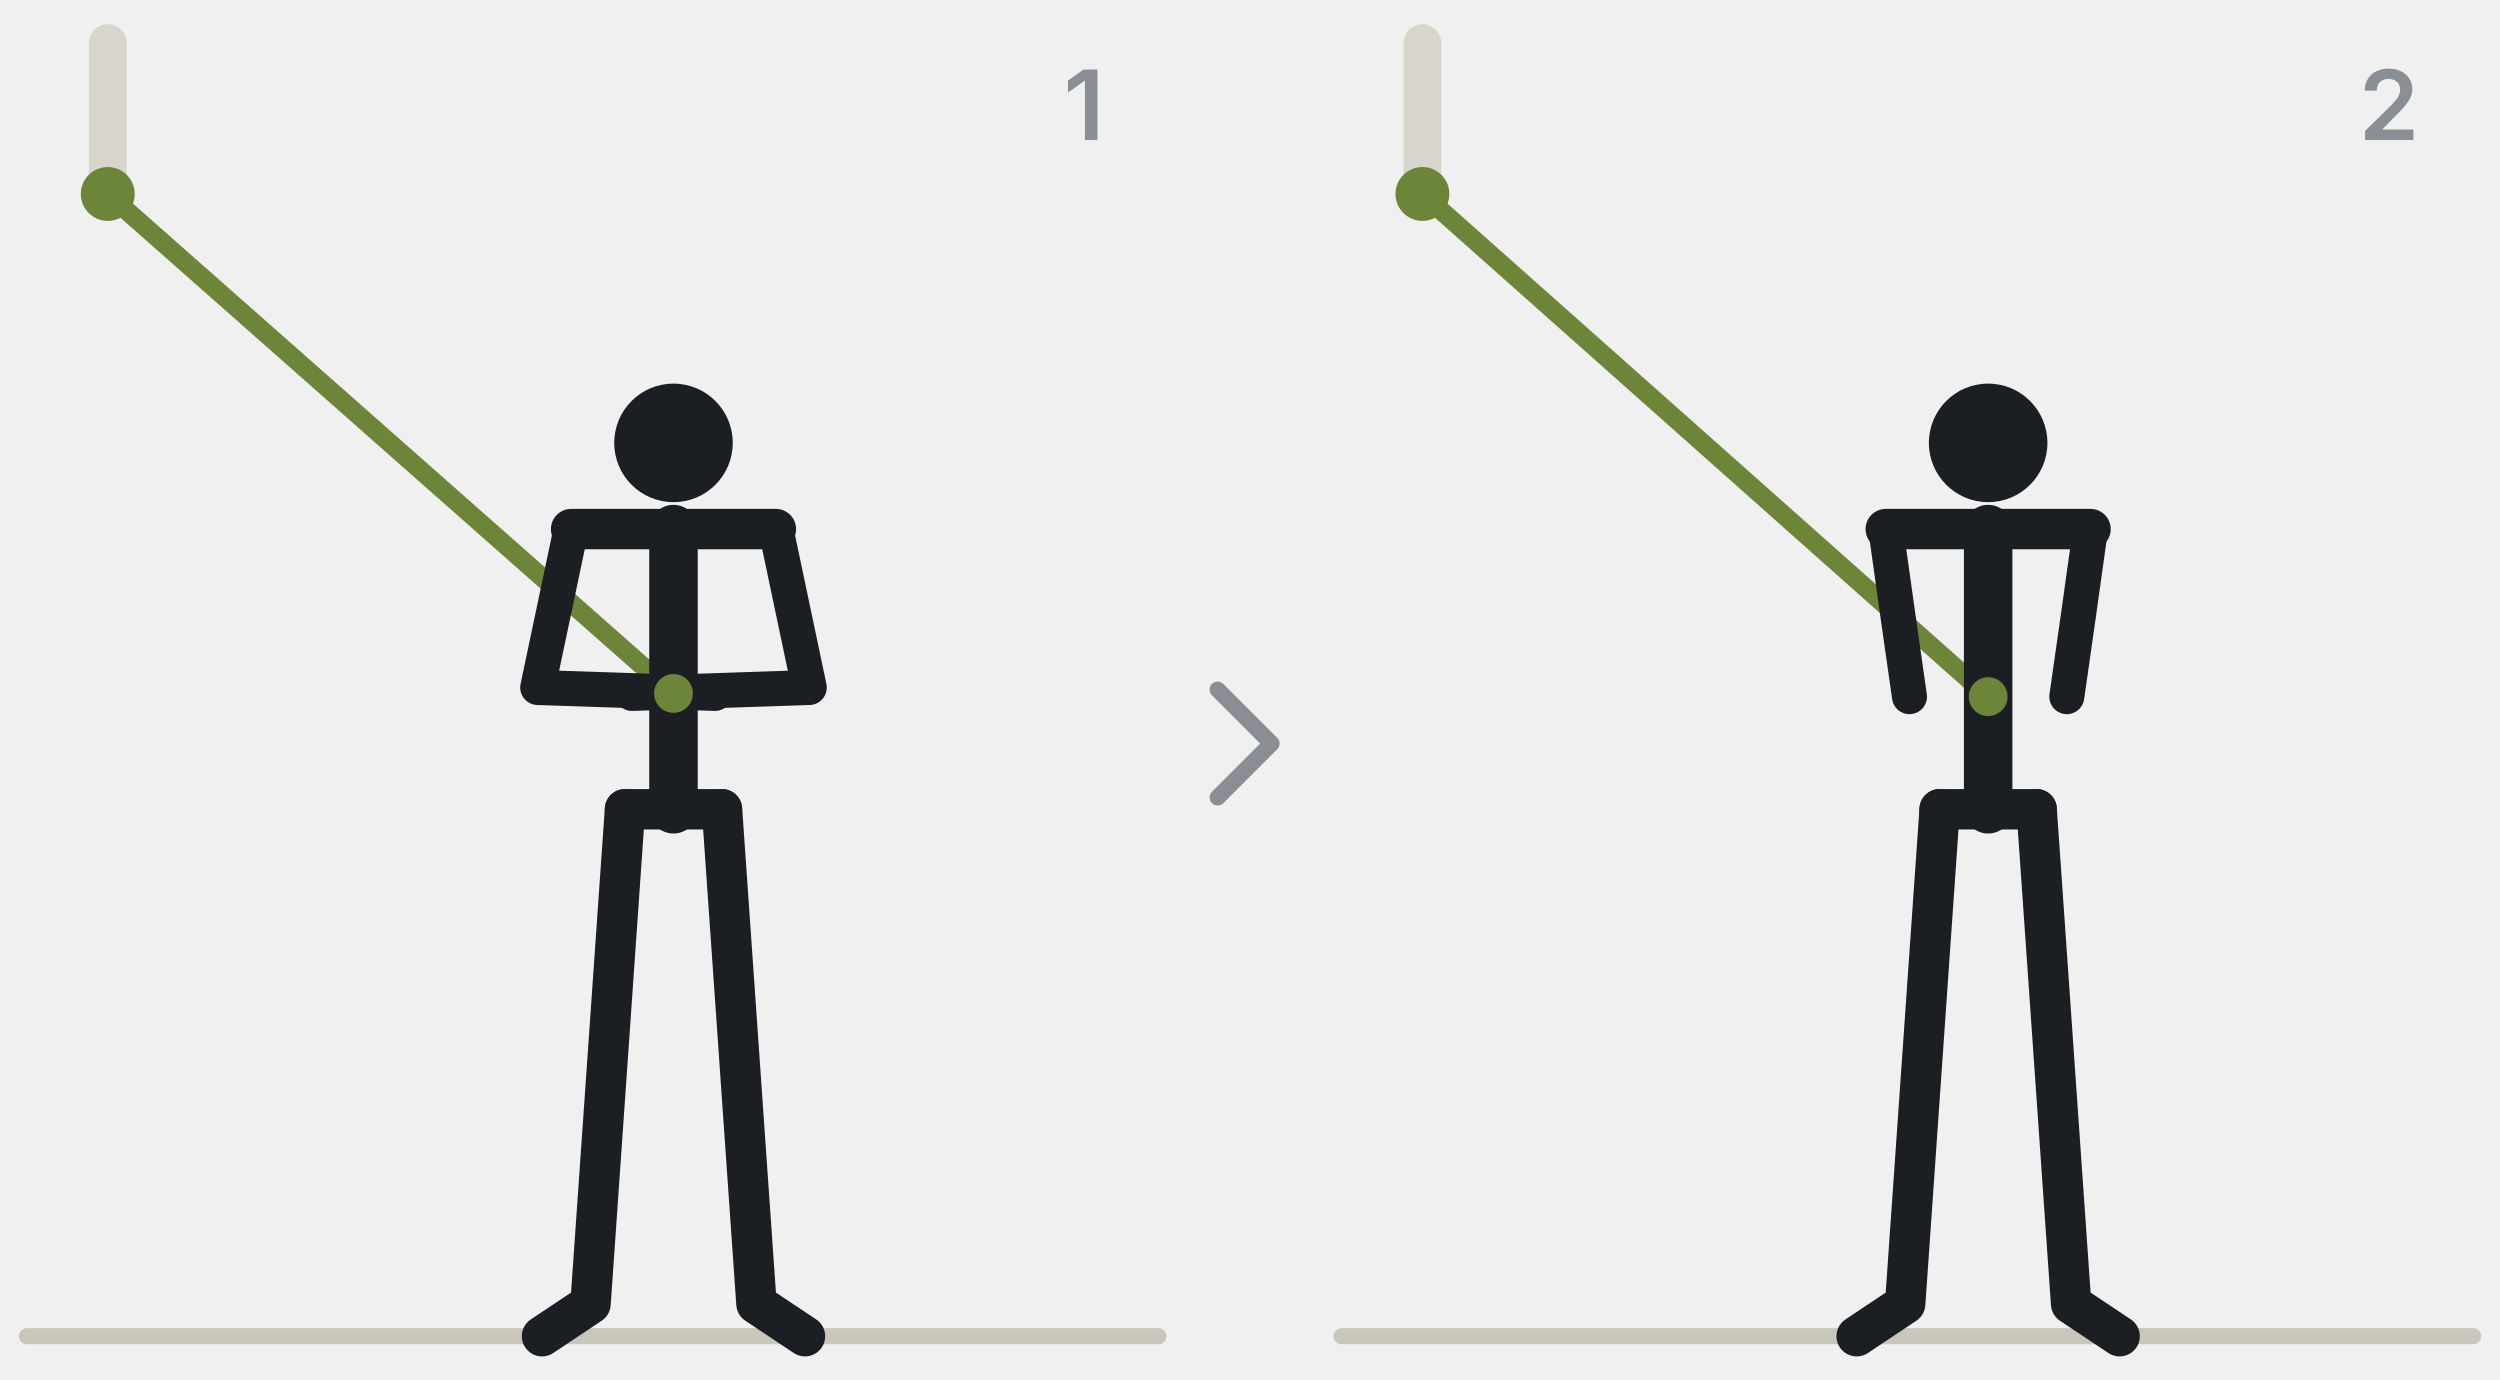
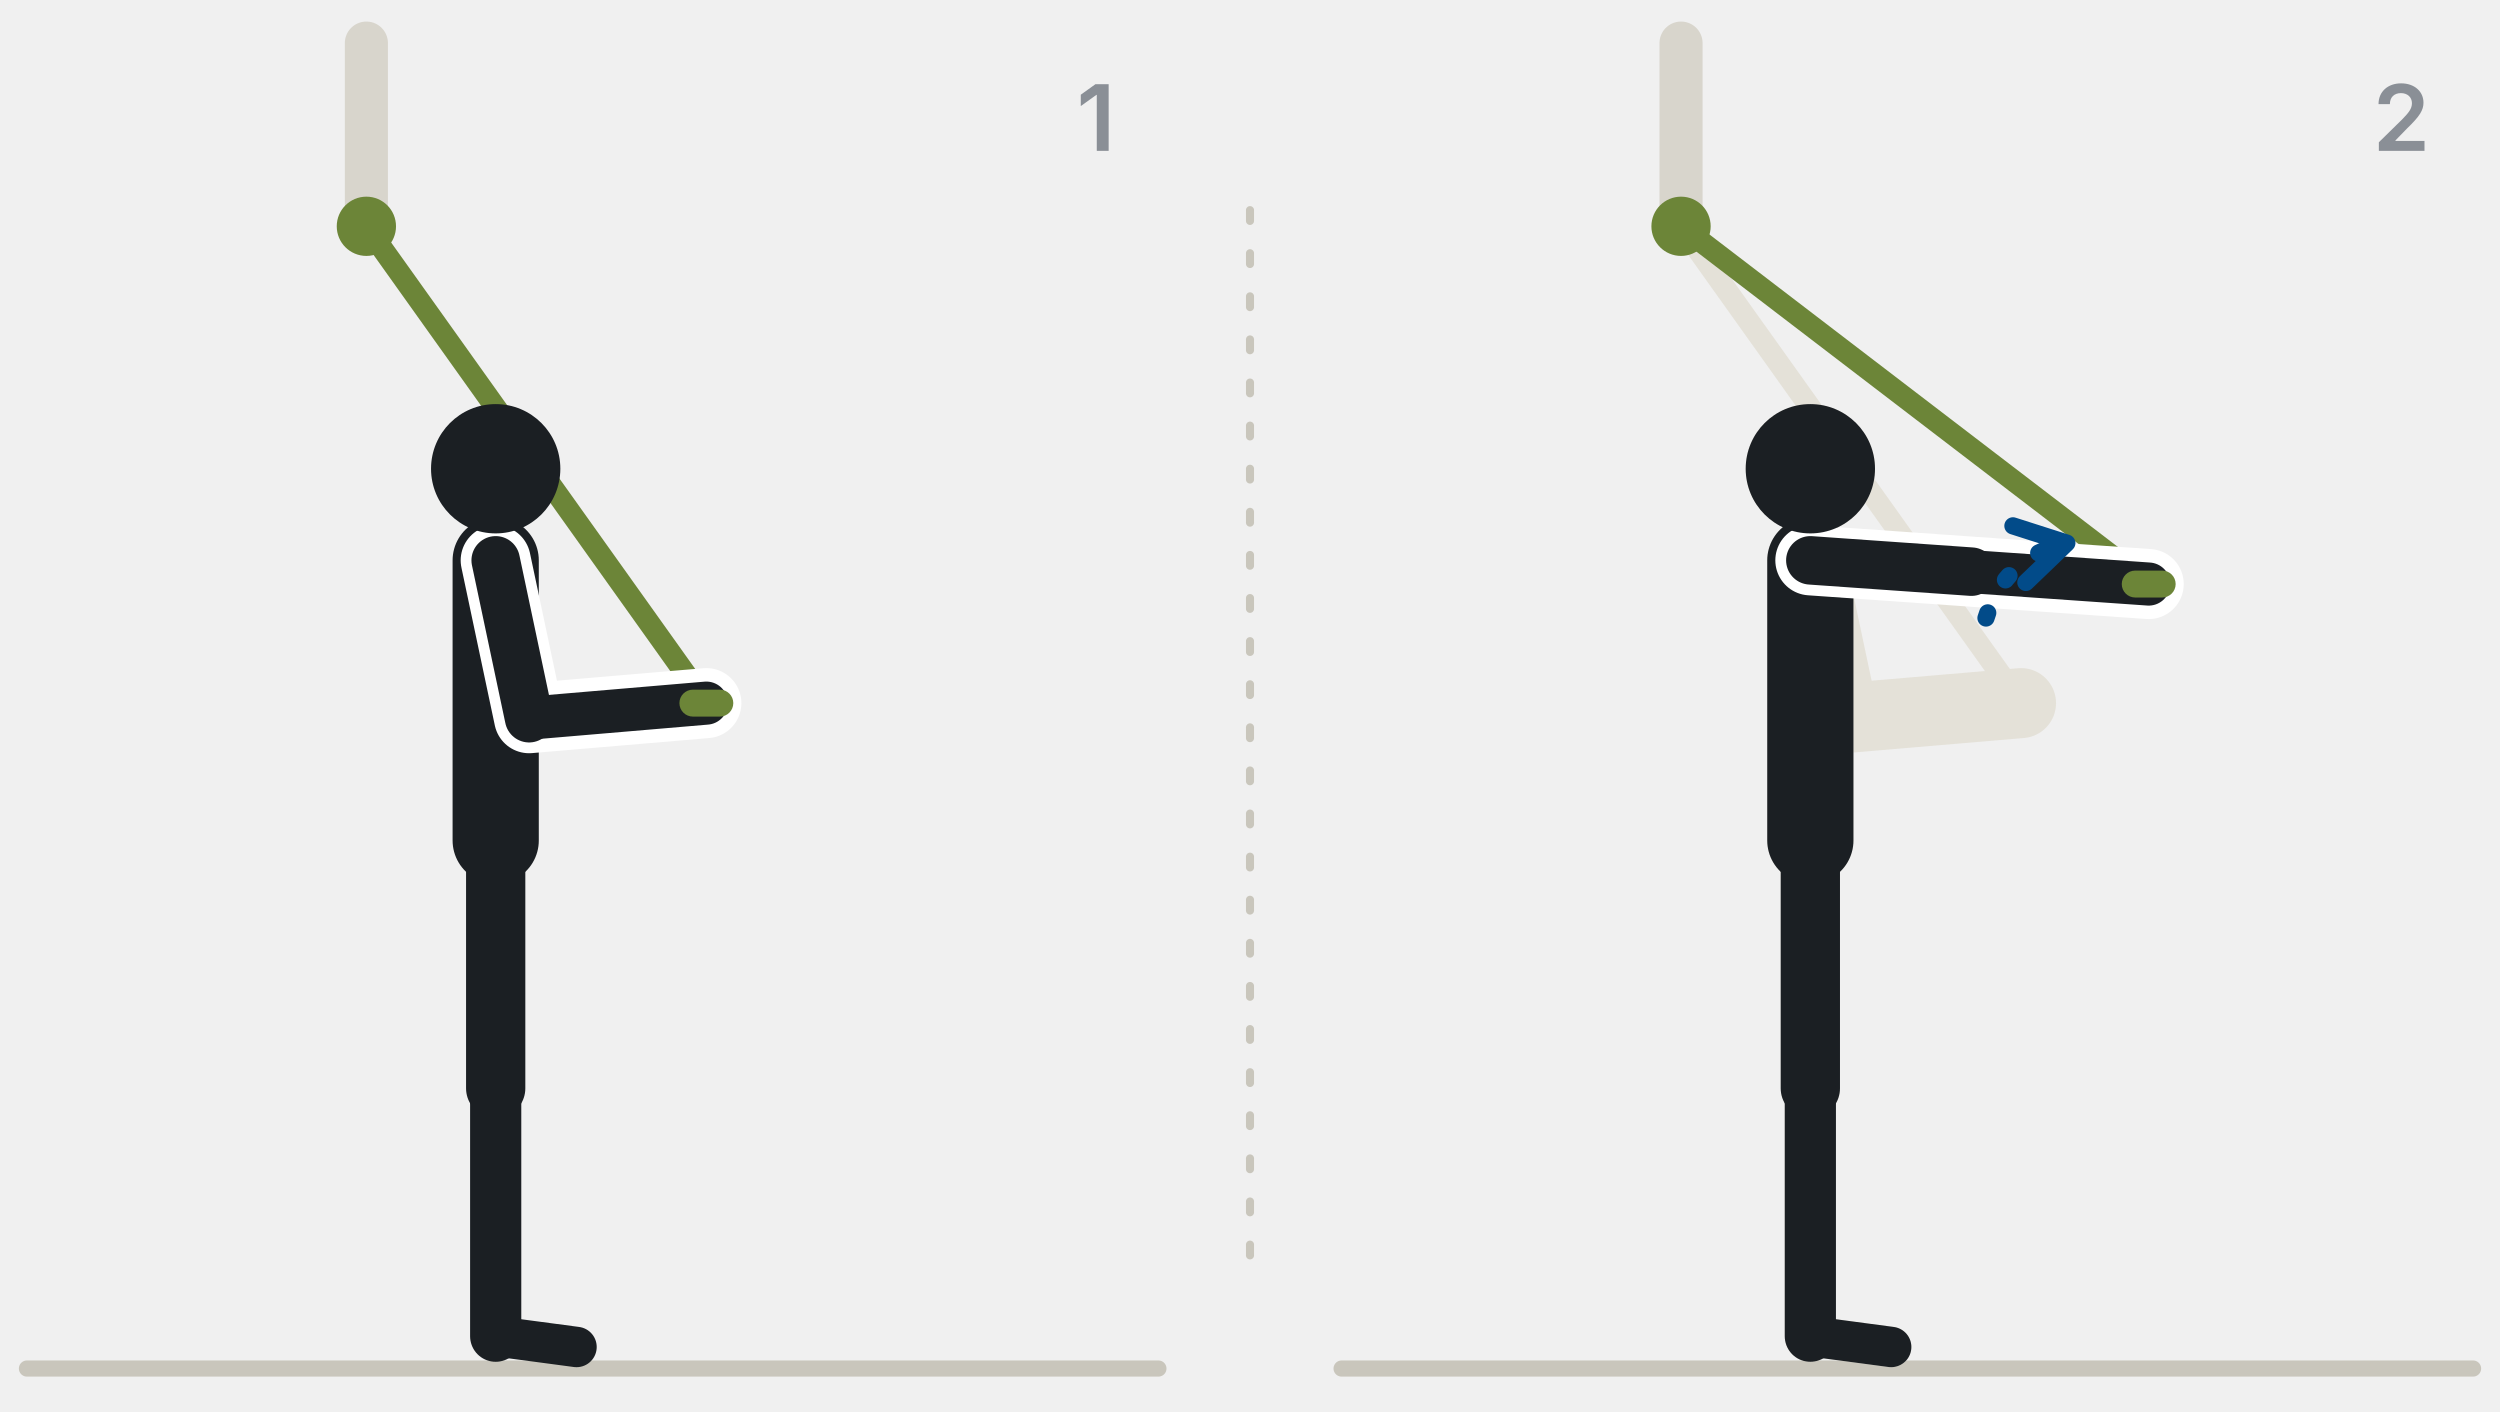
- <svg xmlns="http://www.w3.org/2000/svg" viewBox="-110 -248 464 256" role="img">
+ <svg xmlns="http://www.w3.org/2000/svg" viewBox="-30 -254 464 262" role="img">
  <g transform="translate(0,0)">
-     <line x1="-90" y1="-212" x2="-90" y2="-240" stroke="#D8D5CC" stroke-width="7" stroke-linecap="round" />
-     <line x1="-105" y1="0" x2="105" y2="0" stroke="#C9C6BC" stroke-width="3" stroke-linecap="round" />
-     <polyline points="-90,-212 15,-119.3" fill="none" stroke="#6C8538" stroke-width="3.5" stroke-linecap="round" stroke-linejoin="round" />
-     <circle cx="-90" cy="-212" r="5" fill="#6C8538" />
-     <polyline points="6,-97.8 2.8,-51.9 -0.4,-6 -9.4,0" fill="none" stroke="#1B1F23" stroke-width="7.5" stroke-linecap="round" stroke-linejoin="round" />
-     <polyline points="24,-97.8 27.2,-51.9 30.4,-6 39.4,0" fill="none" stroke="#1B1F23" stroke-width="7.5" stroke-linecap="round" stroke-linejoin="round" />
-     <polyline points="6,-97.8 24,-97.8" fill="none" stroke="#1B1F23" stroke-width="7.5" stroke-linecap="round" stroke-linejoin="round" />
-     <polyline points="15,-97.8 15,-149.8" fill="none" stroke="#1B1F23" stroke-width="9" stroke-linecap="round" stroke-linejoin="round" />
-     <polyline points="-4,-149.8 34,-149.8" fill="none" stroke="#1B1F23" stroke-width="7.5" stroke-linecap="round" stroke-linejoin="round" />
-     <polyline points="-4,-149.8 -10.2,-120.4 22.7,-119.3" fill="none" stroke="#1B1F23" stroke-width="6.5" stroke-linecap="round" stroke-linejoin="round" />
-     <polyline points="34,-149.8 40.2,-120.4 7.3,-119.3" fill="none" stroke="#1B1F23" stroke-width="6.5" stroke-linecap="round" stroke-linejoin="round" />
-     <circle cx="15" cy="-119.3" r="3.6" fill="#6C8538" />
-     <circle cx="15" cy="-165.8" r="11" fill="#1B1F23" />
-     <text x="95" y="-222" text-anchor="end" font-family="-apple-system,system-ui,sans-serif" font-size="18" font-weight="600" fill="#8A8F96">1</text>
+     <line x1="38" y1="-212" x2="38" y2="-246" stroke="#D8D5CC" stroke-width="8" stroke-linecap="round" />
+     <line x1="-25" y1="0" x2="185" y2="0" stroke="#C9C6BC" stroke-width="3" stroke-linecap="round" />
+     <polyline points="38,-212 101.1,-123.5" fill="none" stroke="#6C8538" stroke-width="4" stroke-linecap="round" stroke-linejoin="round" />
+     <circle cx="38" cy="-212" r="5.5" fill="#6C8538" />
+     <polyline points="62,-98 62,-52" fill="none" stroke="#1B1F23" stroke-width="11" stroke-linecap="round" stroke-linejoin="round" />
+     <polyline points="62,-52 62,-6" fill="none" stroke="#1B1F23" stroke-width="9.5" stroke-linecap="round" stroke-linejoin="round" />
+     <polyline points="62,-6 77,-4" fill="none" stroke="#1B1F23" stroke-width="7.5" stroke-linecap="round" stroke-linejoin="round" />
+     <polyline points="62,-98 62,-150" fill="none" stroke="#1B1F23" stroke-width="16" stroke-linecap="round" stroke-linejoin="round" />
+     <polyline points="62,-150 68.2,-120.7 101.1,-123.5" fill="none" stroke="#FFFFFF" stroke-width="13" stroke-linecap="round" stroke-linejoin="round" />
+     <polyline points="62,-150 68.2,-120.7" fill="none" stroke="#1B1F23" stroke-width="9" stroke-linecap="round" stroke-linejoin="round" />
+     <polyline points="68.2,-120.7 101.1,-123.5" fill="none" stroke="#1B1F23" stroke-width="8" stroke-linecap="round" stroke-linejoin="round" />
+     <circle cx="62" cy="-167" r="12" fill="#1B1F23" />
+     <rect x="96.1" y="-126" width="10" height="5" rx="2.5" fill="#6C8538" />
+     <text x="177" y="-226" text-anchor="end" font-family="-apple-system,system-ui,sans-serif" font-size="17" font-weight="600" fill="#8A8F96">1</text>
  </g>
  <g transform="translate(244,0)">
-     <line x1="-90" y1="-212" x2="-90" y2="-240" stroke="#D8D5CC" stroke-width="7" stroke-linecap="round" />
-     <line x1="-105" y1="0" x2="105" y2="0" stroke="#C9C6BC" stroke-width="3" stroke-linecap="round" />
-     <polyline points="-90,-212 15,-118.7" fill="none" stroke="#6C8538" stroke-width="3.5" stroke-linecap="round" stroke-linejoin="round" />
-     <circle cx="-90" cy="-212" r="5" fill="#6C8538" />
-     <polyline points="6,-97.8 2.8,-51.9 -0.4,-6 -9.4,0" fill="none" stroke="#1B1F23" stroke-width="7.5" stroke-linecap="round" stroke-linejoin="round" />
-     <polyline points="24,-97.8 27.2,-51.9 30.4,-6 39.4,0" fill="none" stroke="#1B1F23" stroke-width="7.5" stroke-linecap="round" stroke-linejoin="round" />
-     <polyline points="6,-97.8 24,-97.8" fill="none" stroke="#1B1F23" stroke-width="7.5" stroke-linecap="round" stroke-linejoin="round" />
-     <polyline points="15,-97.8 15,-149.8" fill="none" stroke="#1B1F23" stroke-width="9" stroke-linecap="round" stroke-linejoin="round" />
-     <polyline points="-4,-149.8 34,-149.8" fill="none" stroke="#1B1F23" stroke-width="7.5" stroke-linecap="round" stroke-linejoin="round" />
-     <polyline points="-4,-149.8 -1.7,-133.4 0.4,-118.7" fill="none" stroke="#1B1F23" stroke-width="6.5" stroke-linecap="round" stroke-linejoin="round" />
-     <polyline points="34,-149.8 31.7,-133.4 29.6,-118.7" fill="none" stroke="#1B1F23" stroke-width="6.5" stroke-linecap="round" stroke-linejoin="round" />
-     <circle cx="15" cy="-118.7" r="3.6" fill="#6C8538" />
-     <circle cx="15" cy="-165.8" r="11" fill="#1B1F23" />
-     <text x="95" y="-222" text-anchor="end" font-family="-apple-system,system-ui,sans-serif" font-size="18" font-weight="600" fill="#8A8F96">2</text>
+     <line x1="38" y1="-212" x2="38" y2="-246" stroke="#D8D5CC" stroke-width="8" stroke-linecap="round" />
+     <line x1="-25" y1="0" x2="185" y2="0" stroke="#C9C6BC" stroke-width="3" stroke-linecap="round" />
+     <polyline points="38,-212 101.1,-123.5" fill="none" stroke="#E4E1D8" stroke-width="4" stroke-linecap="round" stroke-linejoin="round" />
+     <polyline points="62,-98 62,-52" fill="none" stroke="#E4E1D8" stroke-width="11" stroke-linecap="round" stroke-linejoin="round" />
+     <polyline points="62,-52 62,-6" fill="none" stroke="#E4E1D8" stroke-width="9.5" stroke-linecap="round" stroke-linejoin="round" />
+     <polyline points="62,-6 77,-4" fill="none" stroke="#E4E1D8" stroke-width="7.5" stroke-linecap="round" stroke-linejoin="round" />
+     <polyline points="62,-98 62,-150" fill="none" stroke="#E4E1D8" stroke-width="16" stroke-linecap="round" stroke-linejoin="round" />
+     <polyline points="62,-150 68.2,-120.7 101.1,-123.5" fill="none" stroke="#E4E1D8" stroke-width="13" stroke-linecap="round" stroke-linejoin="round" />
+     <polyline points="62,-150 68.2,-120.7" fill="none" stroke="#E4E1D8" stroke-width="9" stroke-linecap="round" stroke-linejoin="round" />
+     <polyline points="68.2,-120.7 101.1,-123.5" fill="none" stroke="#E4E1D8" stroke-width="8" stroke-linecap="round" stroke-linejoin="round" />
+     <circle cx="62" cy="-167" r="12" fill="#E4E1D8" />
+     <polyline points="38,-212 124.8,-145.6" fill="none" stroke="#6C8538" stroke-width="4" stroke-linecap="round" stroke-linejoin="round" />
+     <circle cx="38" cy="-212" r="5.5" fill="#6C8538" />
+     <polyline points="62,-98 62,-52" fill="none" stroke="#1B1F23" stroke-width="11" stroke-linecap="round" stroke-linejoin="round" />
+     <polyline points="62,-52 62,-6" fill="none" stroke="#1B1F23" stroke-width="9.5" stroke-linecap="round" stroke-linejoin="round" />
+     <polyline points="62,-6 77,-4" fill="none" stroke="#1B1F23" stroke-width="7.5" stroke-linecap="round" stroke-linejoin="round" />
+     <polyline points="62,-98 62,-150" fill="none" stroke="#1B1F23" stroke-width="16" stroke-linecap="round" stroke-linejoin="round" />
+     <polyline points="62,-150 91.9,-147.9 124.8,-145.6" fill="none" stroke="#FFFFFF" stroke-width="13" stroke-linecap="round" stroke-linejoin="round" />
+     <polyline points="62,-150 91.9,-147.9" fill="none" stroke="#1B1F23" stroke-width="9" stroke-linecap="round" stroke-linejoin="round" />
+     <polyline points="91.9,-147.9 124.8,-145.6" fill="none" stroke="#1B1F23" stroke-width="8" stroke-linecap="round" stroke-linejoin="round" />
+     <circle cx="62" cy="-167" r="12" fill="#1B1F23" />
+     <rect x="119.8" y="-148.1" width="10" height="5" rx="2.5" fill="#6C8538" />
+     <path d="M 94.6,-139.3 Q 98.1,-150.6 109.6,-153.2" fill="none" stroke="#024B89" stroke-width="3.2" stroke-linecap="round" stroke-dasharray="1 7" />
+     <path d="M 99.6,-156.4 L 109.6,-153.2 L 102,-145.9" fill="none" stroke="#024B89" stroke-width="3.2" stroke-linecap="round" stroke-linejoin="round" />
+     <text x="177" y="-226" text-anchor="end" font-family="-apple-system,system-ui,sans-serif" font-size="17" font-weight="600" fill="#8A8F96">2</text>
  </g>
-   <path d="M 116 -120 L 126 -110 L 116 -100" fill="none" stroke="#8A8F96" stroke-width="3" stroke-linecap="round" stroke-linejoin="round" />
+   <line x1="202" y1="-215" x2="202" y2="-20" stroke="#C9C6BC" stroke-width="1.5" stroke-dasharray="2 6" stroke-linecap="round" />
</svg>
